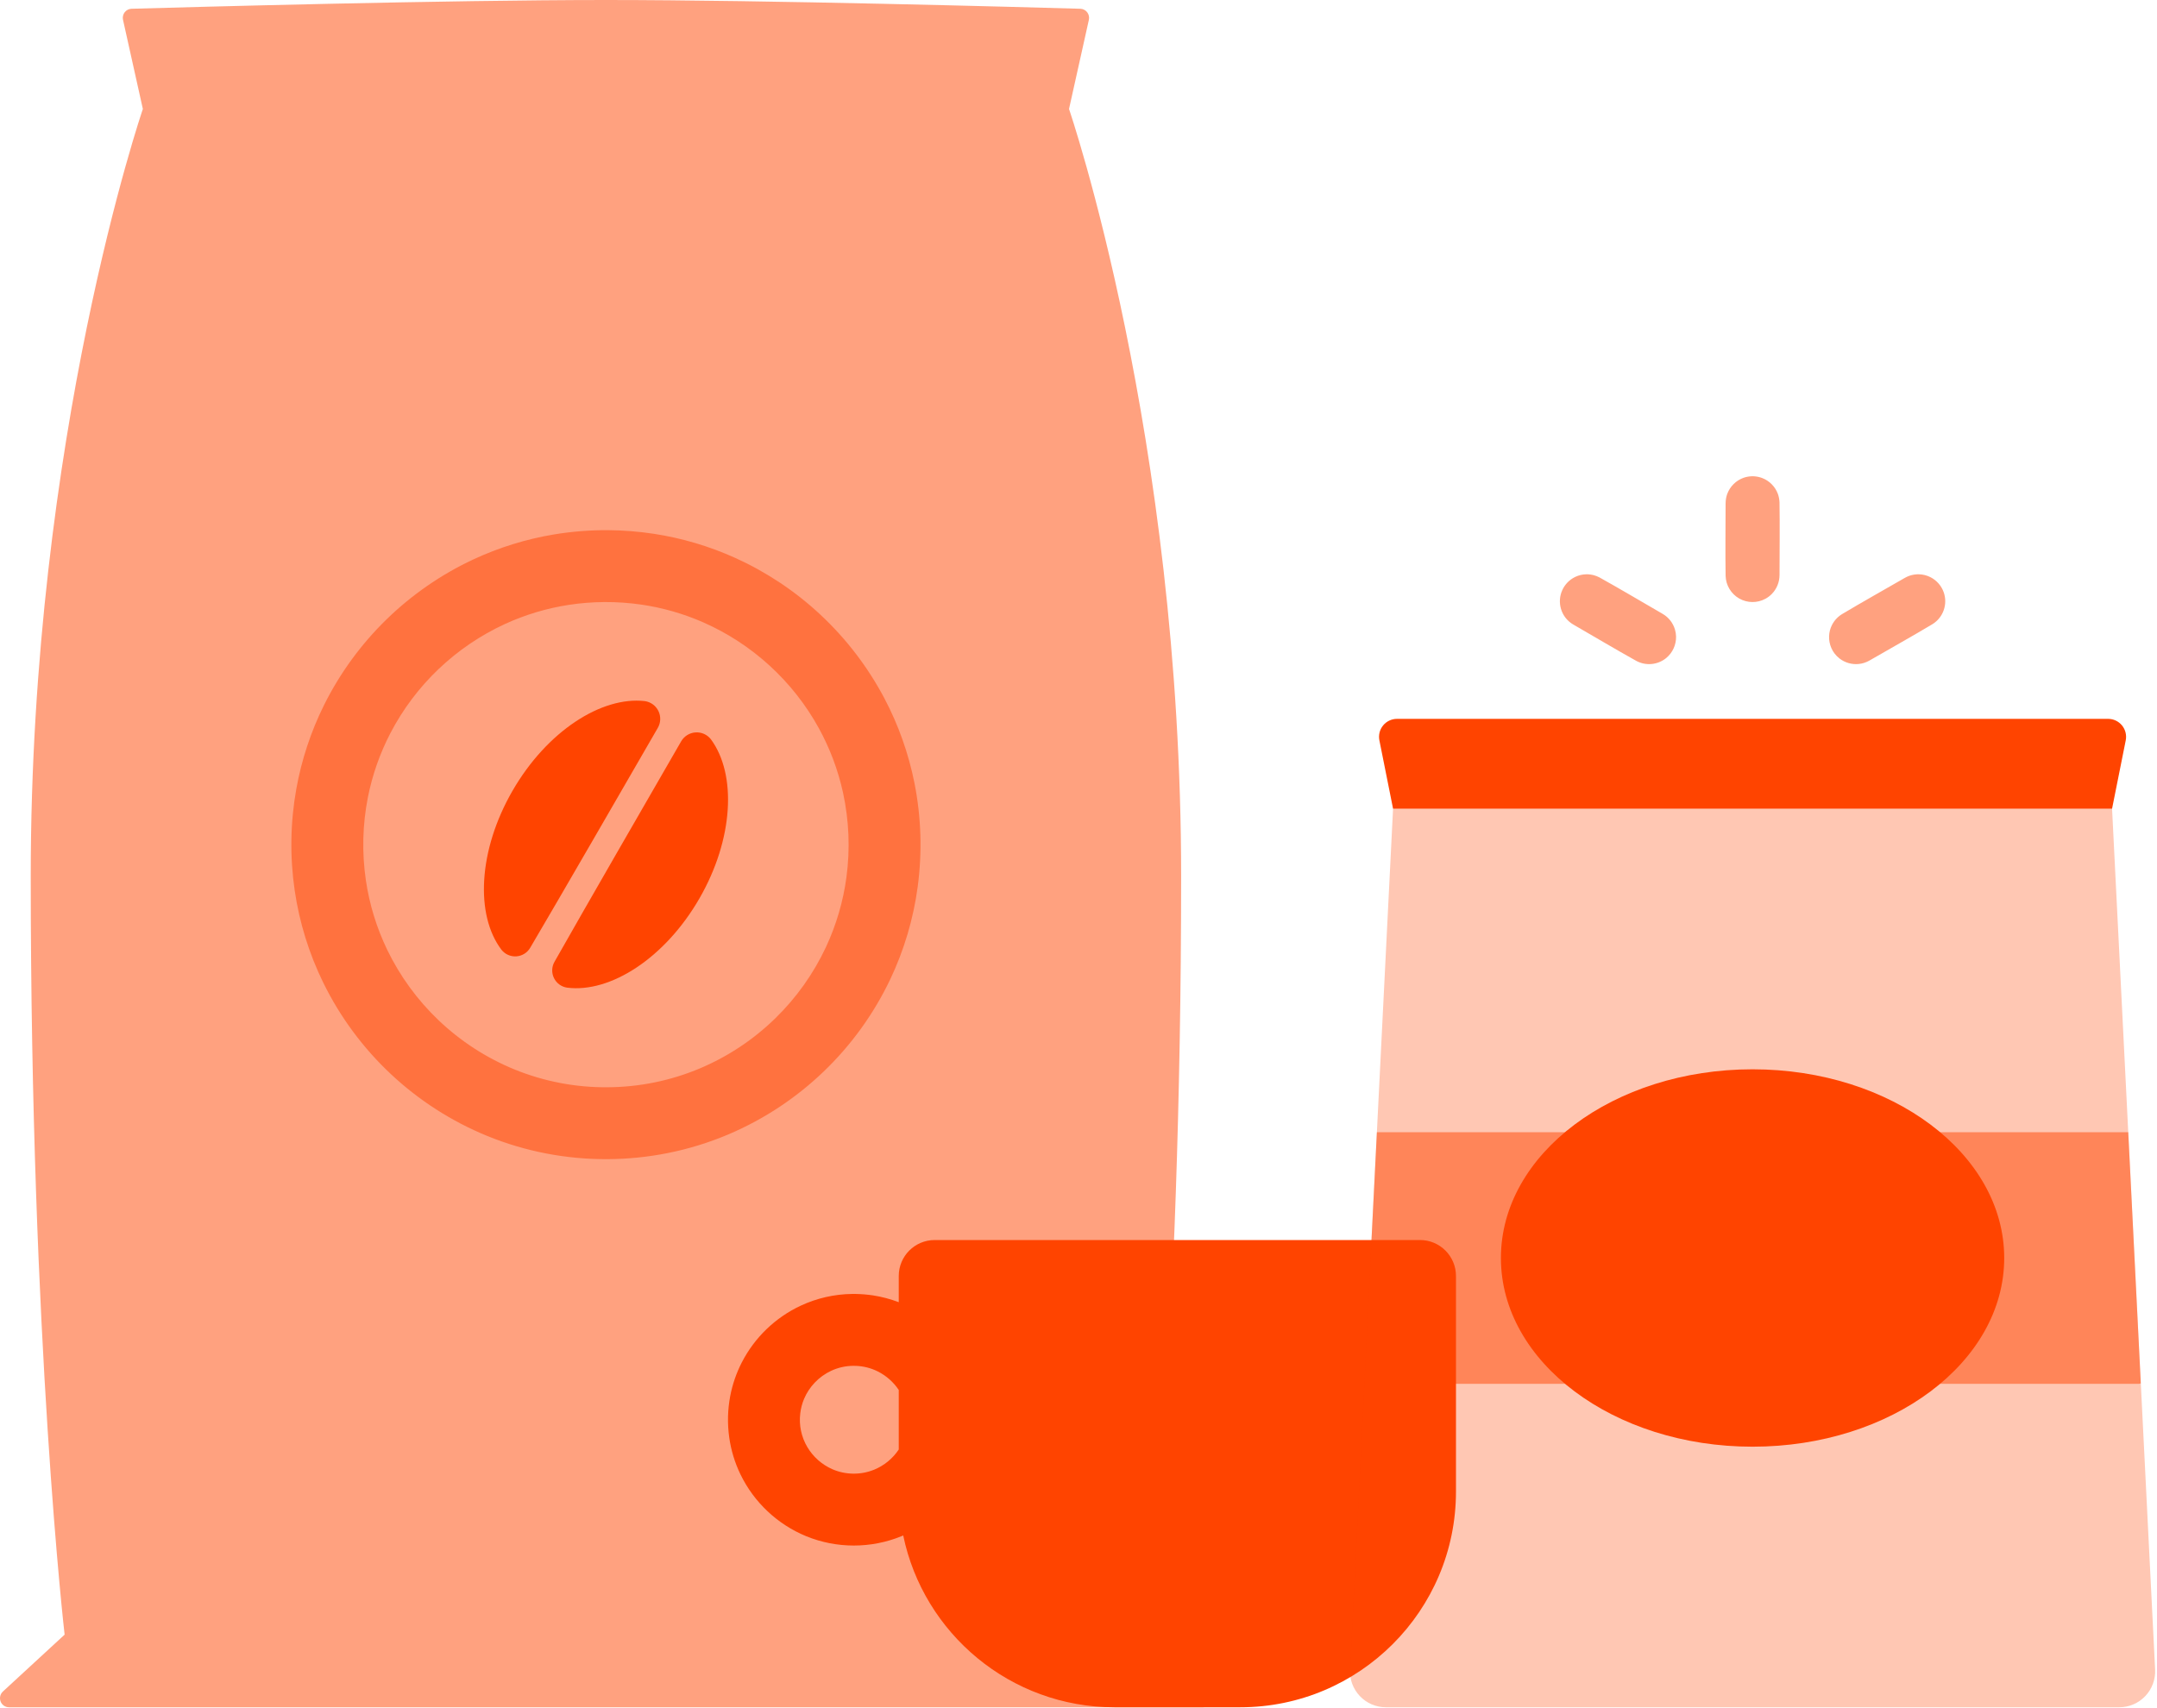
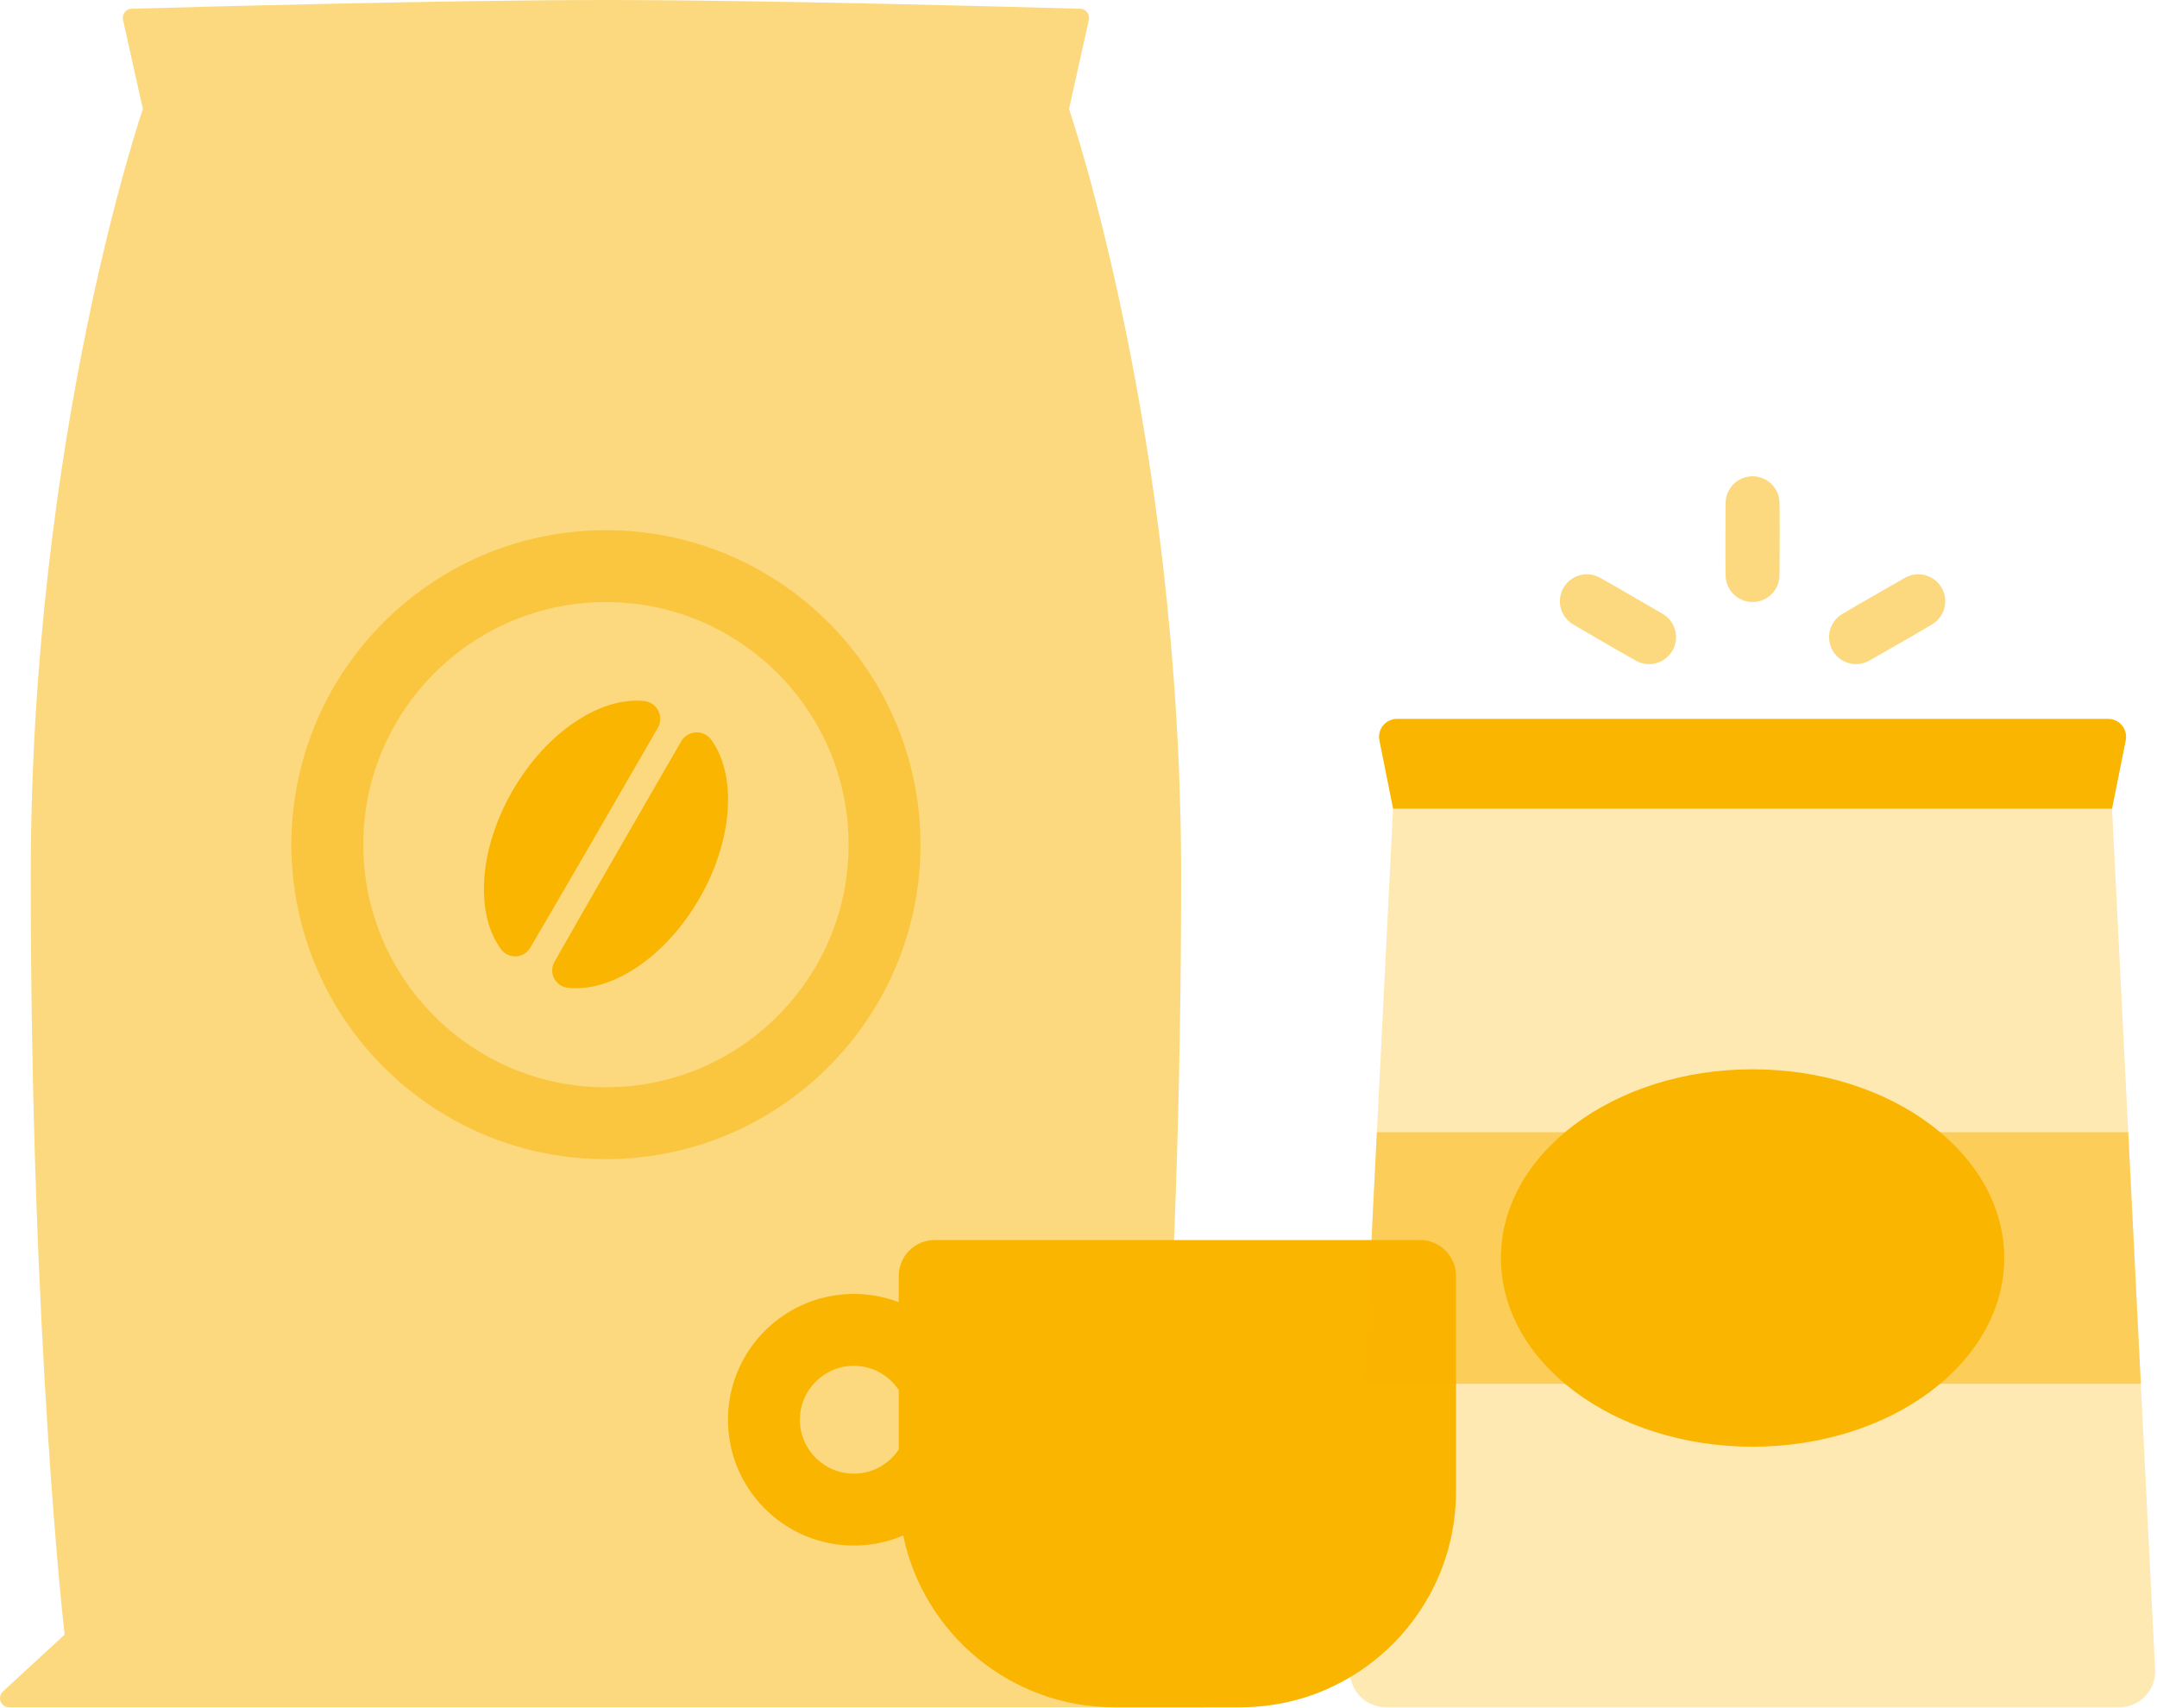
<svg xmlns="http://www.w3.org/2000/svg" viewBox="0 0 240 190" fill-rule="evenodd" clip-rule="evenodd" stroke-linejoin="round" stroke-miterlimit="1.414">
  <path fill="none" d="M0 0h240v190H0z" />
  <clipPath id="a">
    <path d="M0 0h240v190H0z" />
  </clipPath>
-   <g clip-path="url(#a)" fill="#f40">
+   <g clip-path="url(#a)" fill="#fab500">
    <path d="M67.42 0c17.84.002 46.565.797 52.787.975a.996.996 0 0 1 .761.391c.183.238.251.547.186.841l-2.209 9.921s12.475 36.373 12.475 85.399c0 51.875-3.768 84.388-3.768 84.388l6.862 6.328c.305.281.408.723.259 1.112a1 1 0 0 1-.933.645H1a.999.999 0 0 1-.932-.645 1.017 1.017 0 0 1 .258-1.112l6.863-6.328S3.42 149.402 3.42 97.527c0-49.026 12.475-85.399 12.475-85.399l-2.208-9.921a1.016 1.016 0 0 1 .185-.841.999.999 0 0 1 .761-.391C20.855.797 49.58.002 67.42 0z" fill-opacity=".5" />
    <path d="M75.789 82.504a2 2 0 0 1 3.305-.236c2.89 3.909 2.535 11.121-1.281 17.732-3.817 6.611-9.886 10.524-14.707 9.915a1.938 1.938 0 0 1-1.404-2.889c2.985-5.292 11.049-19.26 14.087-24.522zm-2.598-1.5a1.997 1.997 0 0 0-1.448-2.98c-4.83-.548-10.898 3.365-14.715 9.976-3.817 6.611-4.171 13.823-1.234 17.694a1.94 1.94 0 0 0 3.205-.229c3.09-5.231 11.154-19.199 14.192-24.461z" />
    <path d="M67.646 59.001a35.84 35.84 0 0 1 5.101.403 34.757 34.757 0 0 1 9.071 2.69 35.102 35.102 0 0 1 9.439 6.287 35.232 35.232 0 0 1 7.136 9.315 34.795 34.795 0 0 1 3.359 9.468c.75 3.782.869 7.688.358 11.51a34.796 34.796 0 0 1-3.052 10.303 35.178 35.178 0 0 1-18.02 17.271 34.727 34.727 0 0 1-6.781 2.083 35.11 35.11 0 0 1-6.611.668 34.87 34.87 0 0 1-13.45-2.587 35.15 35.15 0 0 1-18.229-17.053 34.824 34.824 0 0 1-3.176-10.249 35.304 35.304 0 0 1 .176-11.302 34.84 34.84 0 0 1 3.094-9.358 35.19 35.19 0 0 1 16.575-16.179 34.798 34.798 0 0 1 9.024-2.798 35.92 35.92 0 0 1 5.986-.472zm-.401 8c-1.32.012-2.637.111-3.942.311a26.788 26.788 0 0 0-7.132 2.138 27.194 27.194 0 0 0-12.725 12.125 26.821 26.821 0 0 0-2.51 7.145 27.276 27.276 0 0 0-.229 9.23 26.793 26.793 0 0 0 2.373 7.744 27.184 27.184 0 0 0 5.718 7.847 27.138 27.138 0 0 0 8.426 5.466 26.815 26.815 0 0 0 10.372 1.992 26.8 26.8 0 0 0 10.324-2.119 27.112 27.112 0 0 0 8.356-5.565 27.146 27.146 0 0 0 5.625-7.917 26.829 26.829 0 0 0 2.28-7.784 27.247 27.247 0 0 0-.379-9.387A26.823 26.823 0 0 0 91.086 81a27.198 27.198 0 0 0-12.865-11.751 26.795 26.795 0 0 0-6.851-1.962 27.64 27.64 0 0 0-4.125-.286z" fill-opacity=".5" fill-rule="nonzero" />
    <path d="M158 138c2.208 0 4 1.792 4 4v24c0 13.246-10.754 24-24 24h-14c-11.575 0-21.247-8.212-23.503-19.122l-.207.087A14.007 14.007 0 0 1 95 172c-1.81 0-3.614-.35-5.29-1.035a14.092 14.092 0 0 1-7.329-6.898 13.924 13.924 0 0 1-1.245-4.11 14.102 14.102 0 0 1 .115-4.606c.248-1.293.681-2.55 1.282-3.722a14.072 14.072 0 0 1 6.553-6.32 13.92 13.92 0 0 1 5.733-1.308h.362c.653.013 1.304.062 1.95.16.98.15 1.943.406 2.869.76V142c0-2.208 1.792-4 4-4h54zm-58 16.686a6.092 6.092 0 0 0-2.342-2.066 5.908 5.908 0 0 0-2.421-.615c-.106-.004-.211-.005-.316-.004a5.913 5.913 0 0 0-2.449.556 6.045 6.045 0 0 0-1.814 1.307 6.022 6.022 0 0 0-1.19 1.807 5.913 5.913 0 0 0-.428 1.632 5.94 5.94 0 0 0 .787 3.737 6.084 6.084 0 0 0 2.778 2.463c.729.319 1.52.486 2.315.496a5.99 5.99 0 0 0 2.343-.44 6.056 6.056 0 0 0 2.737-2.245v-6.628z" />
    <g>
      <path d="M235 90h-80l-4.79 95.8a4 4 0 0 0 3.995 4.2h81.59a3.998 3.998 0 0 0 3.995-4.2L235 90z" fill-opacity=".3" />
      <path d="M151.802 153.96L153.2 126h83.6l1.398 27.96-.198.04h-86l-.198-.04z" fill-opacity=".5" />
      <path d="M236.522 82.392A2.001 2.001 0 0 0 234.56 80h-79.12a2 2 0 0 0-1.962 2.392L155 90h80l1.522-7.608z" />
      <ellipse cx="195" cy="140" rx="28" ry="21" />
      <path d="M176.682 63.912c.212.012.421.04.626.092.236.061.459.152.674.264 2.356 1.313 4.672 2.695 7.007 4.044a2.992 2.992 0 0 1 1.373 1.734c.079.261.121.532.127.804a3.026 3.026 0 0 1-1.102 2.384 3.006 3.006 0 0 1-3.318.318c-2.356-1.313-4.672-2.696-7.008-4.044a2.977 2.977 0 0 1-1.373-1.734 3.004 3.004 0 0 1 1.587-3.574 2.98 2.98 0 0 1 1.226-.289c.09-.001.09-.001.181.001zm36.817-.001a2.978 2.978 0 0 1 1.307.329 3.02 3.02 0 0 1 1.459 1.663 3.002 3.002 0 0 1-1.248 3.559c-2.315 1.383-4.671 2.698-7.006 4.046a3.034 3.034 0 0 1-1.199.387 3.018 3.018 0 0 1-2.128-.605 3.04 3.04 0 0 1-.572-.578 3.023 3.023 0 0 1-.499-2.579 3.014 3.014 0 0 1 1.32-1.775c2.315-1.383 4.67-2.698 7.006-4.046.159-.089.321-.167.493-.228.286-.102.583-.155.886-.172.091-.002.09-.002.181-.001zm-18.353-10.907c.325.021.642.083.946.202a3.02 3.02 0 0 1 1.72 1.748c.113.306.171.624.186.949.044 2.699.002 5.398.002 8.097a3.016 3.016 0 0 1-.862 2.104 2.99 2.99 0 0 1-.694.526 3 3 0 0 1-4.442-2.533C191.958 61.399 192 58.699 192 56c.006-.358.063-.71.188-1.046a3.022 3.022 0 0 1 1.811-1.782c.308-.109.627-.161.952-.172.098 0 .097 0 .195.004z" fill-opacity=".5" />
    </g>
  </g>
</svg>
